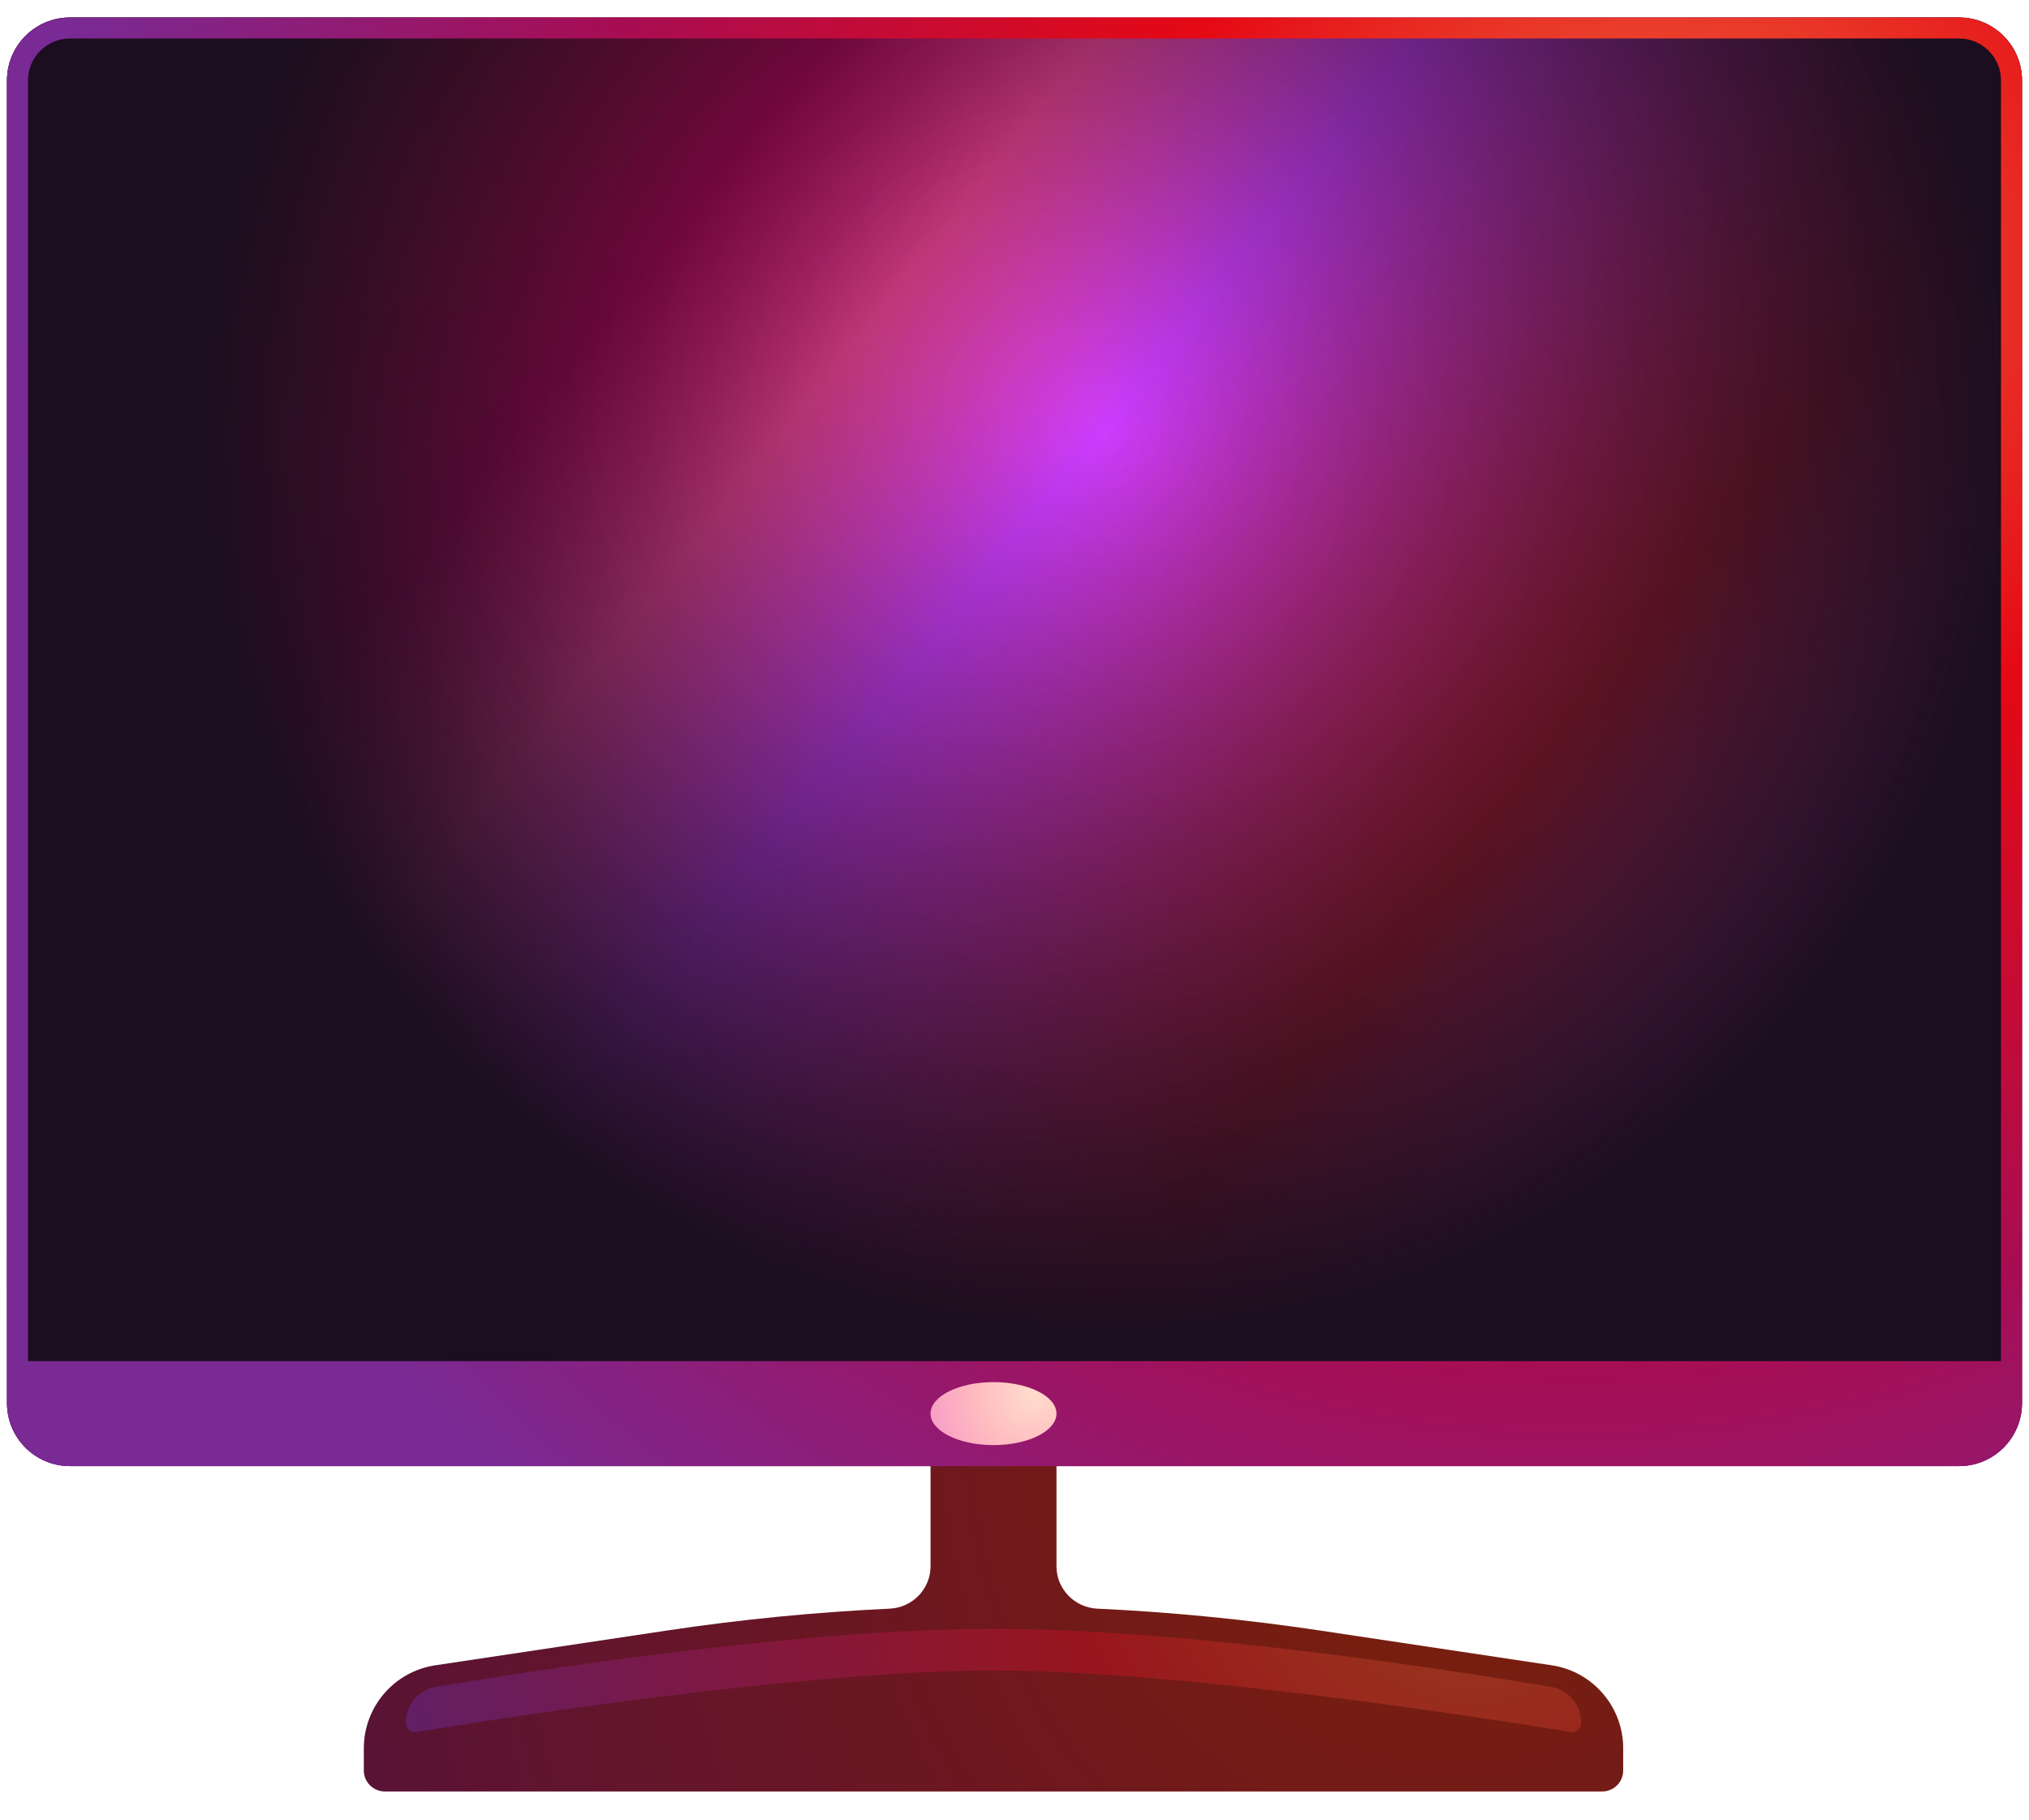
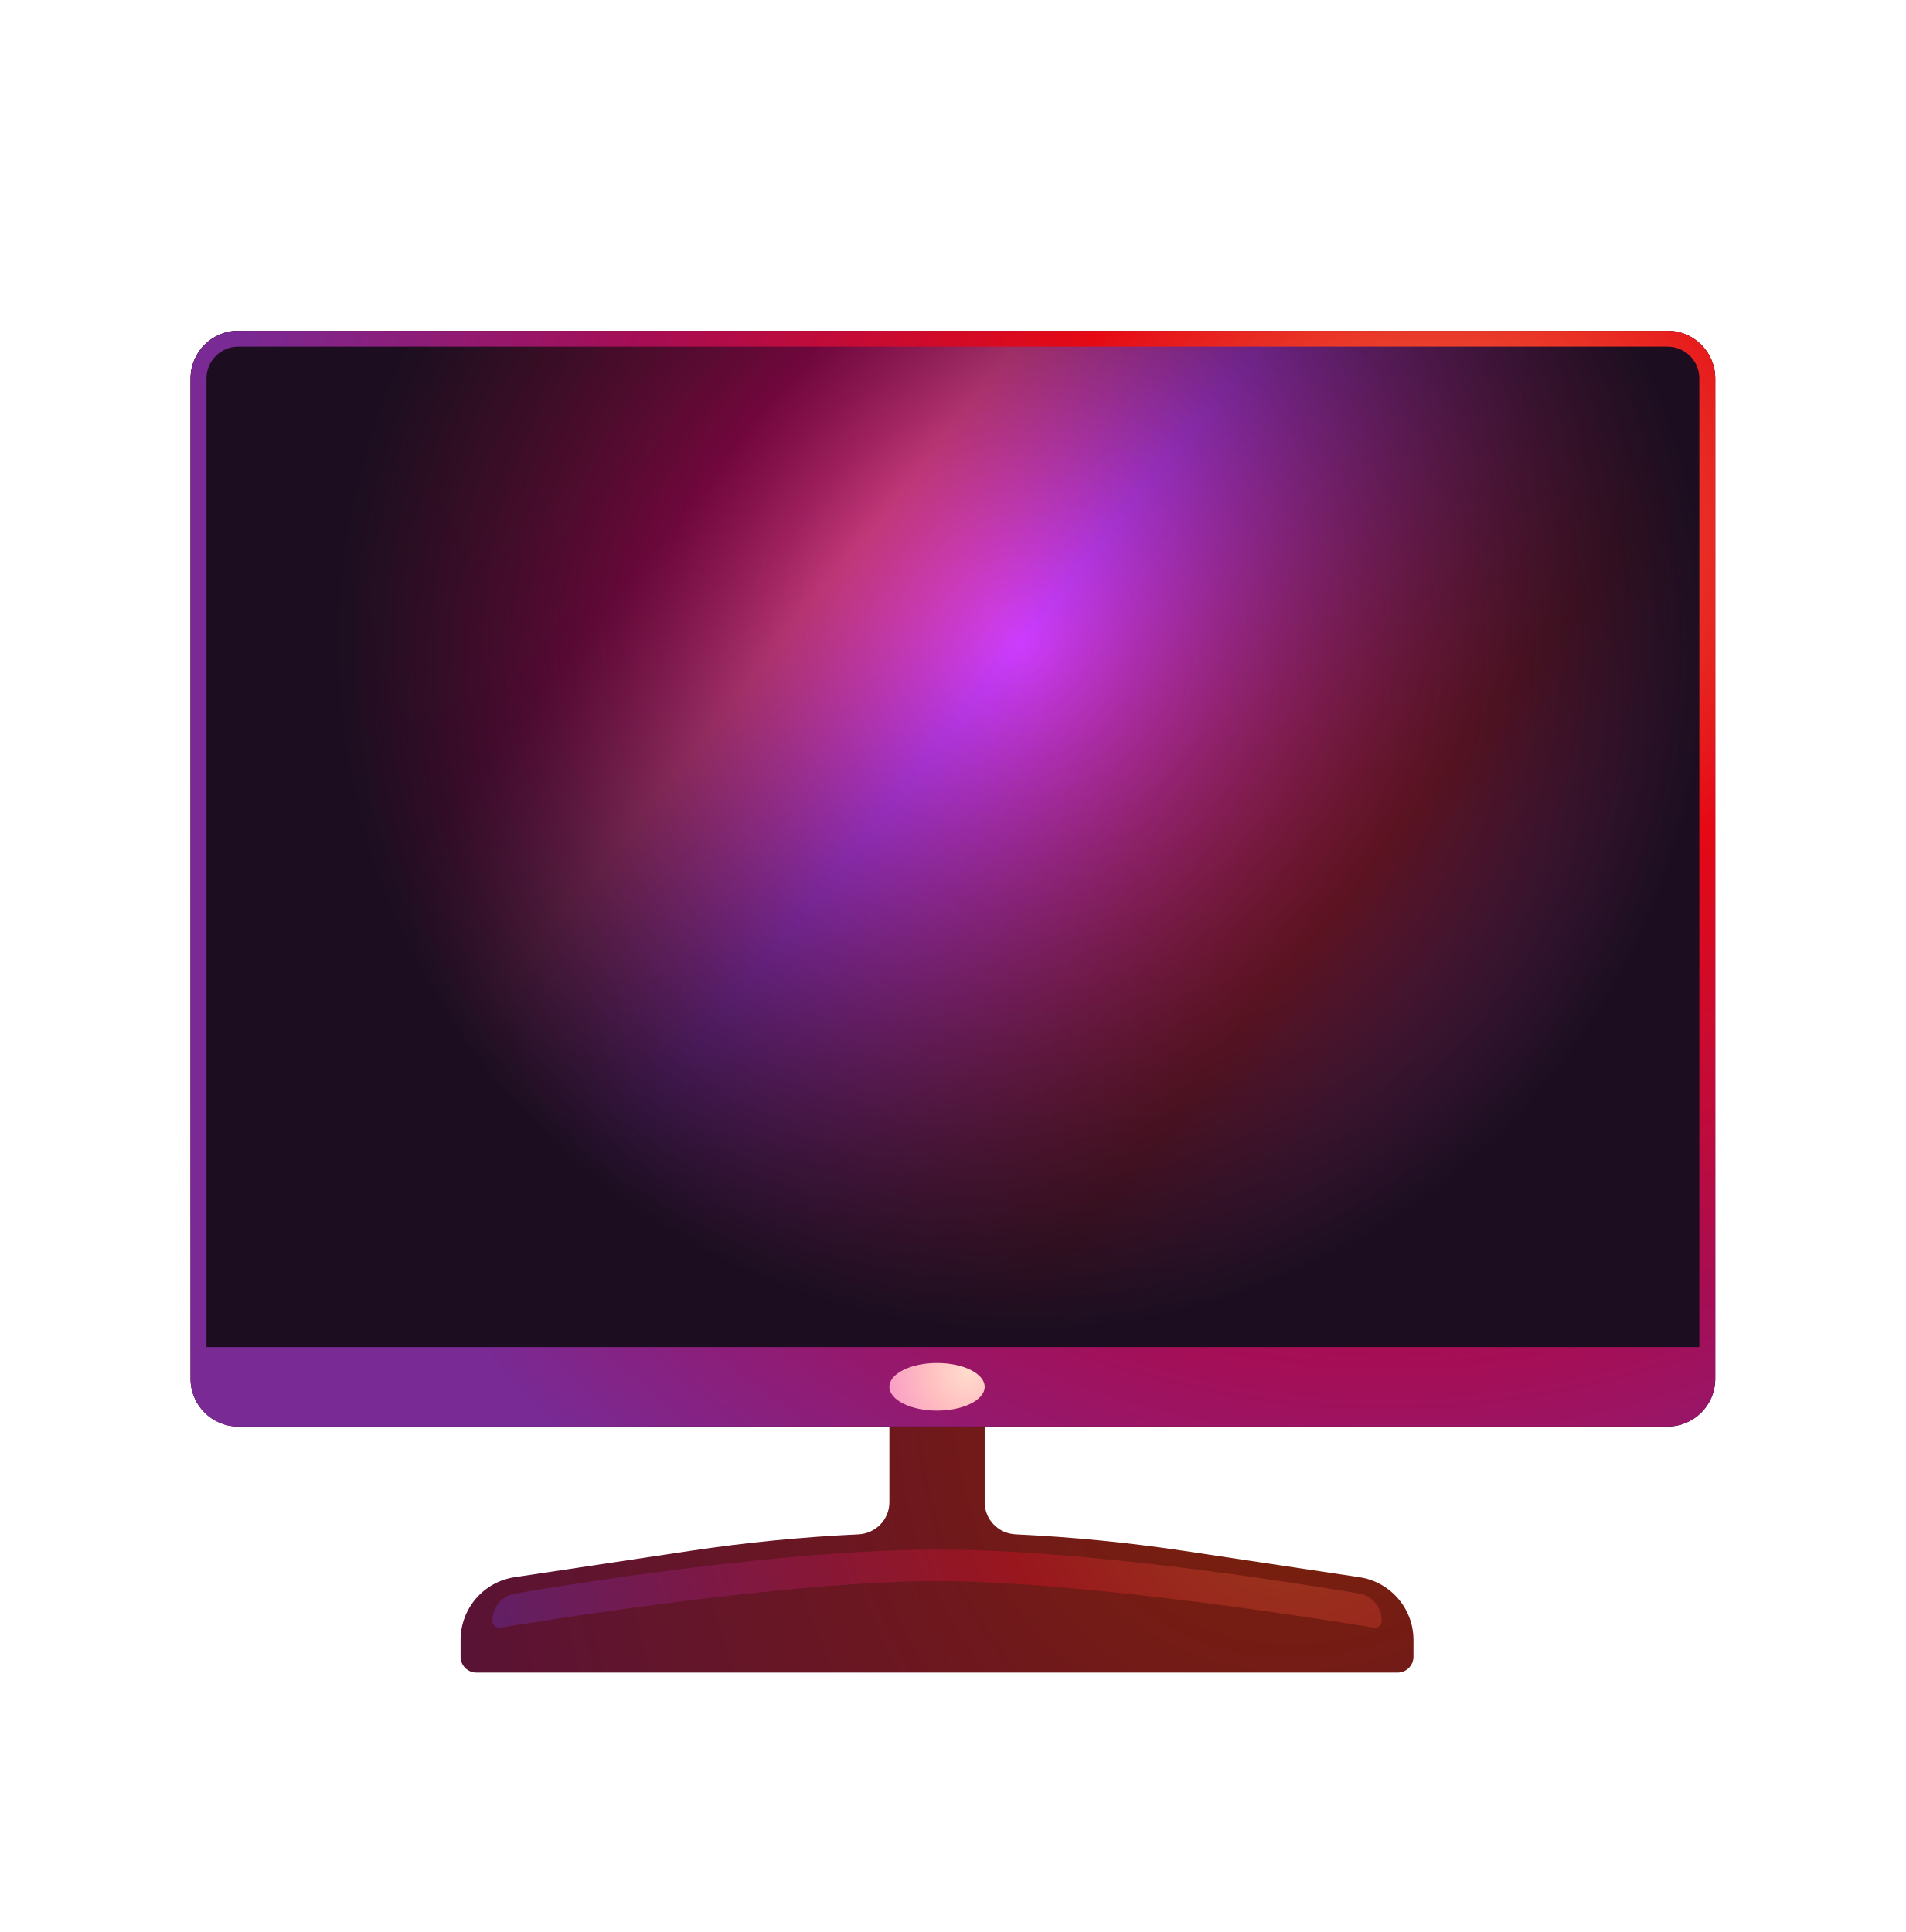
- <svg xmlns="http://www.w3.org/2000/svg" width="58" height="52" viewBox="0 0 58 52" fill="none">
-   <path fill-rule="evenodd" clip-rule="evenodd" d="M30.2 41.899C30.2 41.236 29.663 40.699 29 40.699H27.8C27.137 40.699 26.6 41.236 26.6 41.899V44.764C26.6 45.413 26.083 45.943 25.435 45.974C23.301 46.074 21.172 46.283 19.055 46.601L12.444 47.593C11.269 47.769 10.4 48.778 10.4 49.966V50.599C10.4 50.93 10.669 51.199 11 51.199H45.8C46.131 51.199 46.4 50.93 46.4 50.599V49.966C46.4 48.778 45.531 47.769 44.356 47.593L37.745 46.601C35.628 46.283 33.499 46.074 31.365 45.974C30.717 45.943 30.2 45.413 30.2 44.764V41.899Z" fill="url(#paint0_radial_1_97)" />
-   <path d="M11.6 49.239C11.6 48.731 11.959 48.296 12.46 48.211C15.02 47.778 22.759 46.551 28.4 46.551C34.041 46.551 41.78 47.778 44.34 48.211C44.841 48.296 45.2 48.731 45.2 49.239C45.2 49.402 45.057 49.527 44.897 49.5C43.122 49.207 33.97 47.741 28.4 47.741C22.829 47.741 13.678 49.207 11.903 49.5C11.742 49.527 11.6 49.402 11.6 49.239Z" fill="url(#paint1_radial_1_97)" />
-   <path d="M56 0.5H2C1.006 0.5 0.2 1.306 0.2 2.3V40.1C0.2 41.094 1.006 41.9 2 41.9H56C56.994 41.9 57.8 41.094 57.8 40.1V2.3C57.8 1.306 56.994 0.5 56 0.5Z" fill="url(#paint2_linear_1_97)" />
-   <path d="M56 0.5H2C1.006 0.5 0.2 1.306 0.2 2.3V40.1C0.2 41.094 1.006 41.9 2 41.9H56C56.994 41.9 57.8 41.094 57.8 40.1V2.3C57.8 1.306 56.994 0.5 56 0.5Z" fill="url(#paint3_radial_1_97)" />
-   <path fill-rule="evenodd" clip-rule="evenodd" d="M2 1.1H56C56.663 1.1 57.2 1.637 57.2 2.3V38.9H0.8V2.3C0.8 1.637 1.337 1.1 2 1.1ZM0.2 38.9V2.3C0.2 1.306 1.006 0.5 2 0.5H56C56.994 0.5 57.8 1.306 57.8 2.3V38.9V40.1C57.8 41.094 56.994 41.9 56 41.9H2C1.006 41.9 0.2 41.094 0.2 40.1V38.9Z" fill="url(#paint4_radial_1_97)" />
-   <path d="M28.4 41.3C29.394 41.3 30.2 40.897 30.2 40.4C30.2 39.903 29.394 39.5 28.4 39.5C27.406 39.5 26.6 39.903 26.6 40.4C26.6 40.897 27.406 41.3 28.4 41.3Z" fill="url(#paint5_radial_1_97)" />
+ <svg xmlns="http://www.w3.org/2000/svg" width="72" height="73" viewBox="0 0 72 73" fill="none">
+   <path fill-rule="evenodd" clip-rule="evenodd" d="M37.2 53.899C37.2 53.236 36.663 52.699 36 52.699H34.8C34.137 52.699 33.6 53.236 33.6 53.899V56.764C33.6 57.413 33.083 57.943 32.435 57.974C30.301 58.074 28.172 58.283 26.055 58.601L19.444 59.593C18.269 59.769 17.4 60.778 17.4 61.966V62.599C17.4 62.93 17.669 63.199 18 63.199H52.8C53.131 63.199 53.4 62.93 53.4 62.599V61.966C53.4 60.778 52.531 59.769 51.356 59.593L44.745 58.601C42.628 58.283 40.499 58.074 38.365 57.974C37.717 57.943 37.2 57.413 37.2 56.764V53.899Z" fill="url(#paint0_radial_1_96)" />
+   <path d="M18.6 61.239C18.6 60.731 18.959 60.296 19.46 60.211C22.02 59.778 29.759 58.551 35.4 58.551C41.041 58.551 48.78 59.778 51.34 60.211C51.841 60.296 52.2 60.731 52.2 61.239C52.2 61.402 52.057 61.527 51.897 61.5C50.122 61.207 40.97 59.741 35.4 59.741C29.829 59.741 20.678 61.207 18.903 61.5C18.742 61.527 18.6 61.402 18.6 61.239Z" fill="url(#paint1_radial_1_96)" />
+   <path d="M63 12.5H9C8.006 12.5 7.2 13.306 7.2 14.3V52.1C7.2 53.094 8.006 53.9 9 53.9H63C63.994 53.9 64.8 53.094 64.8 52.1V14.3C64.8 13.306 63.994 12.5 63 12.5Z" fill="url(#paint2_linear_1_96)" />
+   <path d="M63 12.5H9C8.006 12.5 7.2 13.306 7.2 14.3V52.1C7.2 53.094 8.006 53.9 9 53.9H63C63.994 53.9 64.8 53.094 64.8 52.1V14.3C64.8 13.306 63.994 12.5 63 12.5Z" fill="url(#paint3_radial_1_96)" />
+   <path fill-rule="evenodd" clip-rule="evenodd" d="M9 13.1H63C63.663 13.1 64.2 13.637 64.2 14.3V50.9H7.8V14.3C7.8 13.637 8.337 13.1 9 13.1ZM7.2 50.9V14.3C7.2 13.306 8.006 12.5 9 12.5H63C63.994 12.5 64.8 13.306 64.8 14.3V50.9V52.1C64.8 53.094 63.994 53.9 63 53.9H9C8.006 53.9 7.2 53.094 7.2 52.1V50.9Z" fill="url(#paint4_radial_1_96)" />
+   <path d="M35.4 53.3C36.394 53.3 37.2 52.897 37.2 52.4C37.2 51.903 36.394 51.5 35.4 51.5C34.406 51.5 33.6 51.903 33.6 52.4C33.6 52.897 34.406 53.3 35.4 53.3Z" fill="url(#paint5_radial_1_96)" />
  <defs>
-     <radialGradient id="paint0_radial_1_97" cx="0" cy="0" r="1" gradientUnits="userSpaceOnUse" gradientTransform="translate(43.3269 37.8723) rotate(118.526) scale(55.1579 46.2871)">
+     <radialGradient id="paint0_radial_1_96" cx="0" cy="0" r="1" gradientUnits="userSpaceOnUse" gradientTransform="translate(50.3269 49.8723) rotate(118.526) scale(55.1579 46.2871)">
      <stop stop-color="#802600" />
      <stop offset="0.333" stop-color="#6F181D" />
      <stop offset="0.667" stop-color="#5B1333" />
      <stop offset="1" stop-color="#391945" />
    </radialGradient>
-     <radialGradient id="paint1_radial_1_97" cx="0" cy="0" r="1" gradientUnits="userSpaceOnUse" gradientTransform="translate(41.1077 42.1128) rotate(158.116) scale(32.7275 42.219)">
+     <radialGradient id="paint1_radial_1_96" cx="0" cy="0" r="1" gradientUnits="userSpaceOnUse" gradientTransform="translate(48.1077 54.1128) rotate(158.116) scale(32.7275 42.219)">
      <stop stop-color="#99421D" />
      <stop offset="0.333" stop-color="#99161D" />
      <stop offset="0.667" stop-color="#7D1845" />
      <stop offset="1" stop-color="#59216E" />
    </radialGradient>
-     <linearGradient id="paint2_linear_1_97" x1="3.473" y1="3.457" x2="49.175" y2="39.981" gradientUnits="userSpaceOnUse">
+     <linearGradient id="paint2_linear_1_96" x1="10.473" y1="15.457" x2="56.175" y2="51.981" gradientUnits="userSpaceOnUse">
      <stop stop-color="#99161D" />
      <stop offset="0.245" stop-color="#CA005B" />
      <stop offset="0.347" stop-color="#FF479A" />
      <stop offset="0.469" stop-color="#CC3CFF" />
      <stop offset="0.736" stop-color="#BC1A22" />
      <stop offset="1" stop-color="#C94FF5" />
    </linearGradient>
-     <radialGradient id="paint3_radial_1_97" cx="0" cy="0" r="1" gradientUnits="userSpaceOnUse" gradientTransform="translate(31.6181 12.3286) rotate(90) scale(25.9571 25.8545)">
+     <radialGradient id="paint3_radial_1_96" cx="0" cy="0" r="1" gradientUnits="userSpaceOnUse" gradientTransform="translate(38.6181 24.3286) rotate(90) scale(25.9571 25.8545)">
      <stop stop-color="#1C0E20" stop-opacity="0" />
      <stop offset="1" stop-color="#1C0E20" />
    </radialGradient>
-     <radialGradient id="paint4_radial_1_97" cx="0" cy="0" r="1" gradientUnits="userSpaceOnUse" gradientTransform="translate(47 8.6938) rotate(144.293) scale(47.2897 44.8232)">
+     <radialGradient id="paint4_radial_1_96" cx="0" cy="0" r="1" gradientUnits="userSpaceOnUse" gradientTransform="translate(54 20.6938) rotate(144.293) scale(47.2897 44.8232)">
      <stop stop-color="#EF7744" />
      <stop offset="0.333" stop-color="#E50914" />
      <stop offset="0.667" stop-color="#A70D53" />
      <stop offset="1" stop-color="#792A95" />
    </radialGradient>
-     <radialGradient id="paint5_radial_1_97" cx="0" cy="0" r="1" gradientUnits="userSpaceOnUse" gradientTransform="translate(29.525 39.8562) rotate(135) scale(4.58735)">
+     <radialGradient id="paint5_radial_1_96" cx="0" cy="0" r="1" gradientUnits="userSpaceOnUse" gradientTransform="translate(36.525 51.8562) rotate(135) scale(4.58735)">
      <stop stop-color="#FFDCCC" />
      <stop offset="0.333" stop-color="#FFBDC0" />
      <stop offset="0.667" stop-color="#F89DC6" />
      <stop offset="1" stop-color="#E4A1FA" />
    </radialGradient>
  </defs>
</svg>
